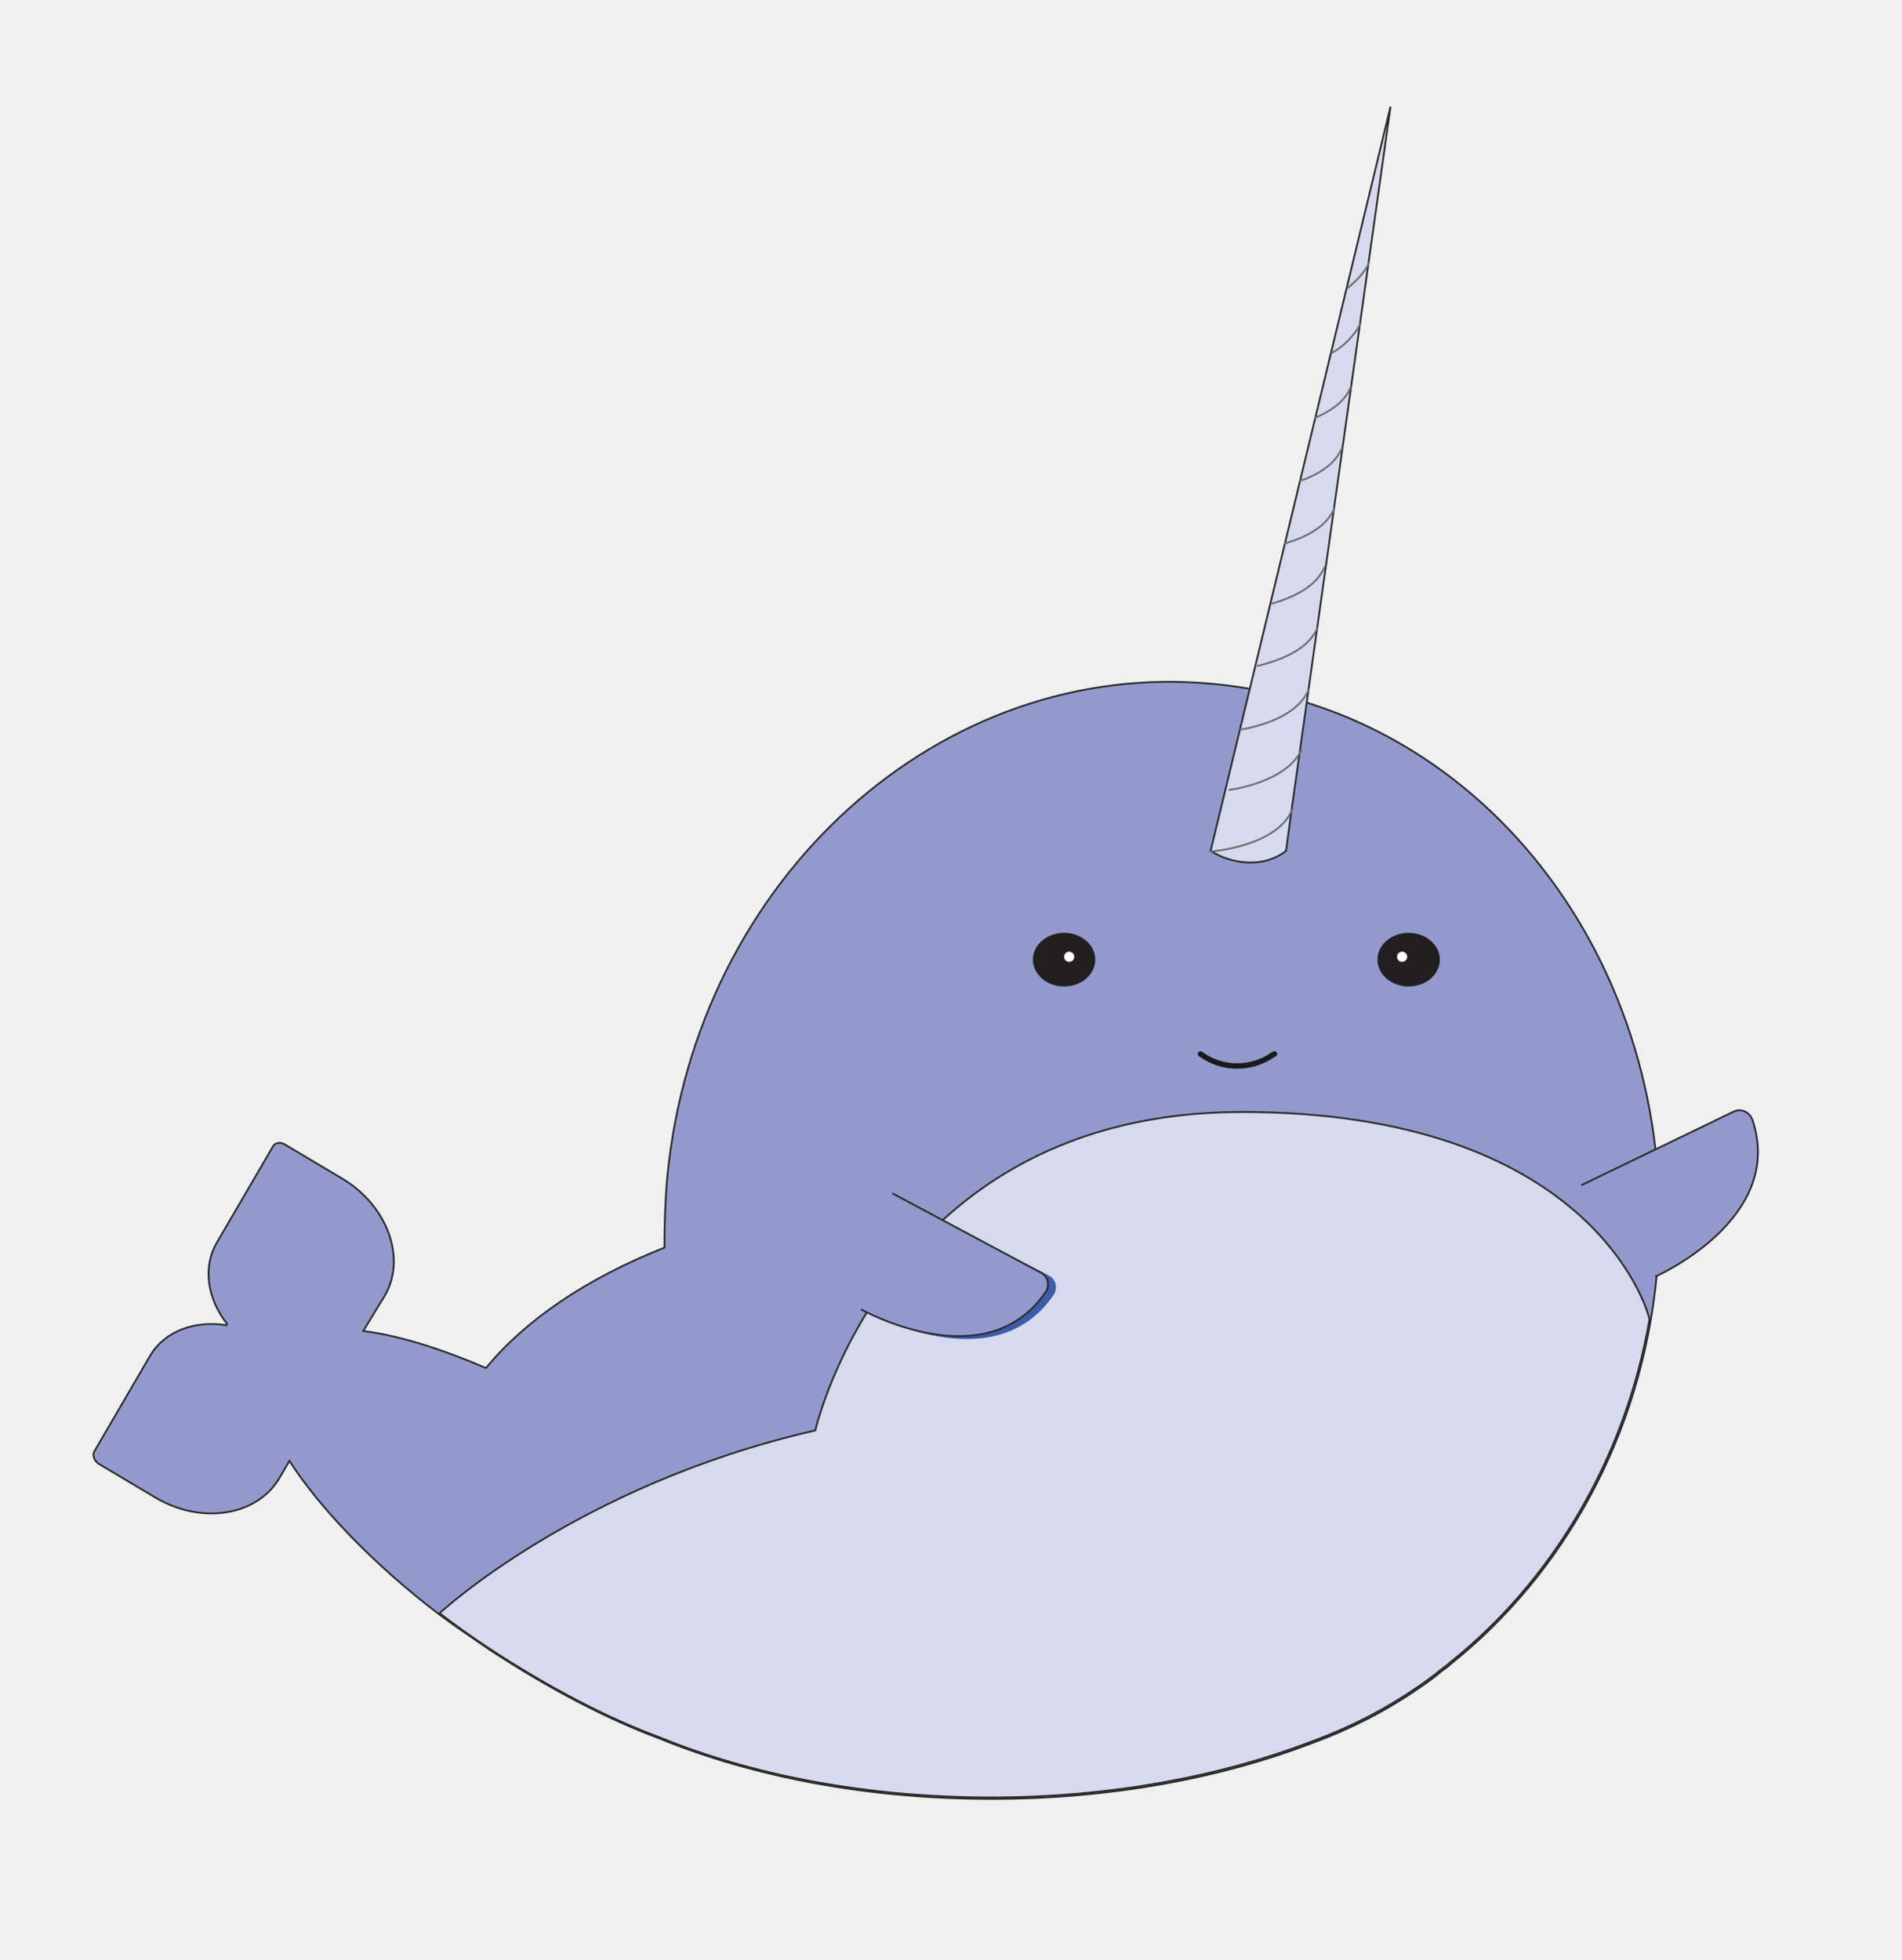
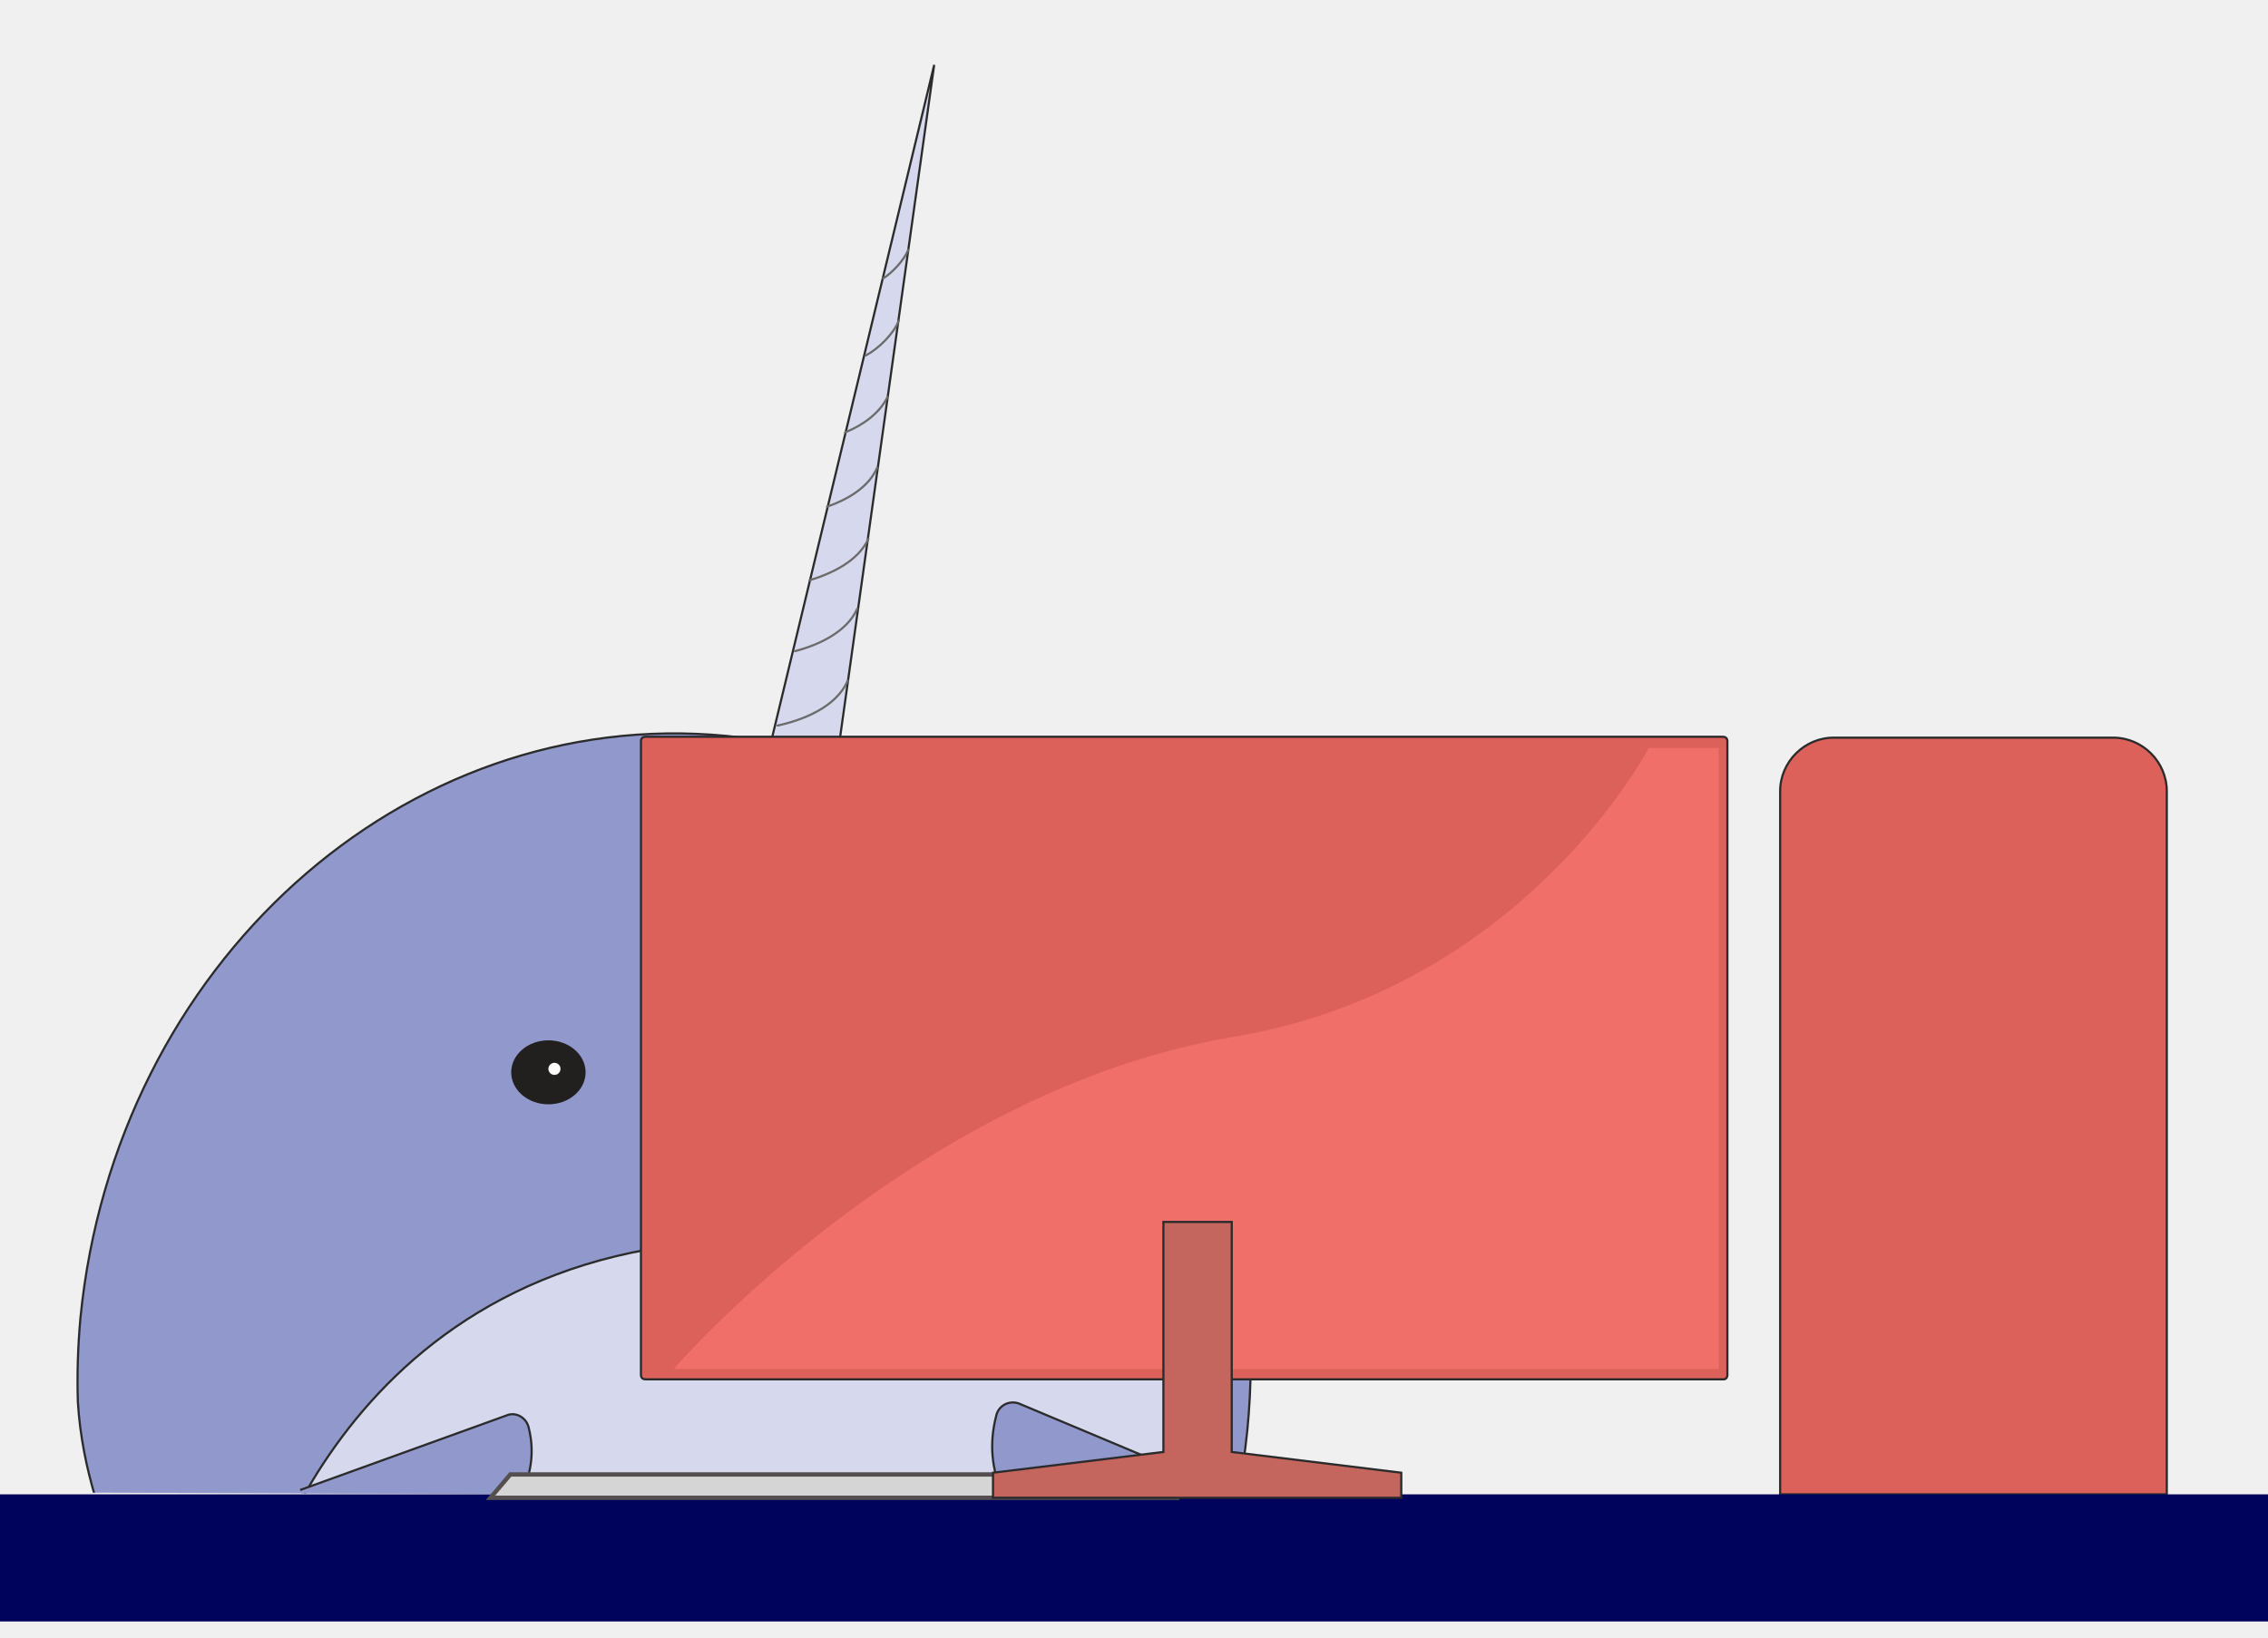
- <svg xmlns="http://www.w3.org/2000/svg" viewBox="0 0 262.2 270.1">
-   <style>.a{fill:#929acd;stroke:#2b2c2b;stroke-width:.25;stroke-miterlimit:10}.b{fill:#231f20}.c{fill:#fff}.d{fill:#d7daee;stroke:#2b2c2b;stroke-width:.25;stroke-miterlimit:10}.e{fill:none;stroke:#1A1A1A;stroke-width:.75;stroke-linecap:round;stroke-linejoin:round;stroke-miterlimit:10}.f{fill:none;stroke:#6b6c6c;stroke-width:.25;stroke-linecap:round;stroke-linejoin:round;stroke-miterlimit:10}</style>
-   <path class="a" d="M167.4 94.3C129.8 90.6 96 121 92 162.2c-.3 3.3-.4 6.6-.4 9.8-10.6 4.2-19.1 9.9-24.6 16.6-6.3-2.7-12.1-4.5-16.9-5.1l.1-.2 2-3.3.8-1.3c3.1-5.2.4-12.5-5.8-16.2l-7.9-4.7c-.6-.4-1.4-.3-1.7.3l-7.7 13.2c-2 3.4-1.3 7.8 1.4 11.2l-.1.2c-4.3-.7-8.5.8-10.5 4.2L13 200.1c-.3.5 0 1.3.6 1.7l7.9 4.7c6.3 3.7 13.9 2.5 17-2.7l1.4-2.4c4.1 6.4 11.6 14.3 20.7 21.2 2.4 1.8 4.4 3.1 7 4.9 8.1 5.3 16.1 9.5 23.4 12.2 12.7 5.2 28.5 8.3 45.7 8.3 16.5 0 31.7-2.9 44.2-7.7 5.2-1.9 10.1-4.4 14.6-7.5.9-.6 1.7-1.2 2.5-1.8.2-.2.4-.3.6-.5.5-.4 1-.7 1.4-1.1 15.4-12.3 26.3-31.4 28.4-53.6 3.9-41.5-23.3-77.9-61-81.5z" />
-   <ellipse class="b" cx="146.7" cy="132.3" rx="4.3" ry="3.7" />
-   <circle class="c" cx="147.4" cy="131.9" r=".7" />
-   <ellipse class="b" cx="194.2" cy="132.3" rx="4.3" ry="3.7" />
-   <circle class="c" cx="193.3" cy="131.9" r=".7" />
-   <path class="d" d="M171.2 153.3c-48.9 0-58.8 43.9-58.8 43.9-32.8 7.5-51.8 25.2-51.8 25.2 2.2 1.7 4.5 3.3 6.9 4.9 8.1 5.3 16.1 9.5 23.4 12.2 12.7 5.2 28.5 8.3 45.7 8.3 16.5 0 31.7-2.9 44.2-7.7 5.2-1.9 10.1-4.4 14.6-7.5.9-.6 1.7-1.2 2.5-1.8.2-.2.4-.3.6-.5.5-.4 1-.7 1.4-1.1 13.9-11.1 24.1-27.8 27.5-47.3-.3-1.7-8.4-28.6-56.2-28.6z" />
-   <path class="e" d="M165.5 145.3c3 2.2 7 2.2 10 .1l.2-.1" />
-   <path fill="#3c5caa" d="M119.8 180.9s17.1 9.7 25.4-2.3c.7-1 .4-2.3-.7-2.8l-19.5-10" />
-   <path class="d" d="M191.7 14.7L178 112.1l-.7 5.2c-2.9 2.3-7 1.9-9.9.3l-.5-.3 24.8-102.6z" />
-   <path class="f" d="M166.9 117.4s9.1-.7 11.2-5.7m-8.6-2.8c2.6-.4 8.2-1.8 9.9-5.5m-8.4-2.8c2.8-.5 7.9-1.9 9.4-5.5m-7-3.3c2.8-.7 6.9-2.1 8.2-5.2m-6.2-3.4c2.7-.8 6-2.2 7.2-5m-5.4-3.3c2.7-.8 5.7-2.2 6.8-4.9m-4.8-3.7c2.4-.8 4.8-2.2 5.8-4.5m-3.7-4.2c2.1-.9 4.1-2.2 4.9-4.2m-2.5-4.8c1.5-.8 3.2-2.5 3.9-4.1m1.1-8.2c-.5 1.2-1.9 2.6-2.9 3.4" />
-   <path class="a" d="M118.7 180.5s17.1 9.7 25.4-2.3c.7-1 .4-2.3-.7-2.8L123 164.5M228.2 176s18-7.9 13.4-21.6c-.4-1.1-1.6-1.7-2.7-1.1L218 163.4" />
+ <svg xmlns="http://www.w3.org/2000/svg" xmlns:xlink="http://www.w3.org/1999/xlink" viewBox="0 0 262.2 189.4">
+   <style>.st0{fill:#4046DD;} .st1{opacity:0.9;fill:#18186D;} .st2{fill:#9198CC;stroke:#2B2B2B;stroke-width:0.25;stroke-miterlimit:10;} .st3{fill:#221F1F;} .st4{fill:#FFFFFF;} .st5{fill:#D6D9ED;stroke:#2B2B2B;stroke-width:0.25;stroke-miterlimit:10;} .st6{fill:none;stroke:#1A1A1A;stroke-width:0.75;stroke-linecap:round;stroke-linejoin:round;stroke-miterlimit:10;} .st7{fill:#262626;} .st8{fill:#CECECD;stroke:#231F20;stroke-miterlimit:10;} .st9{fill:#20242B;} .st10{fill:#7C5E2A;} .st11{clip-path:url(#SVGID_2_);fill:#9198CC;stroke:#2B2B2B;stroke-width:0.25;stroke-miterlimit:10;} .st12{clip-path:url(#SVGID_2_);fill:#221F1F;} .st13{clip-path:url(#SVGID_2_);fill:#FFFFFF;} .st14{clip-path:url(#SVGID_2_);fill:#D6D9ED;stroke:#2B2B2B;stroke-width:0.25;stroke-miterlimit:10;} .st15{clip-path:url(#SVGID_2_);fill:none;stroke:#1A1A1A;stroke-width:0.75;stroke-linecap:round;stroke-linejoin:round;stroke-miterlimit:10;} .st16{clip-path:url(#SVGID_2_);} .st17{fill:none;stroke:#6B6B6B;stroke-width:0.25;stroke-linecap:round;stroke-linejoin:round;stroke-miterlimit:10;} .st18{clip-path:url(#SVGID_2_);fill:none;} .st19{clip-path:url(#SVGID_2_);fill:none;stroke:#505680;stroke-width:0.25;stroke-miterlimit:10;} .st20{clip-path:url(#SVGID_2_);fill:#E5EBF1;stroke:#505680;stroke-width:0.25;stroke-miterlimit:10;} .st21{fill:#DD615B;stroke:#2B2B2B;stroke-width:0.25;stroke-miterlimit:10;} .st22{clip-path:url(#SVGID_4_);} .st23{fill:#00035B;} .st24{fill:#D5D5D5;stroke:#55504F;stroke-width:0.5;stroke-miterlimit:10;} .st25{fill:#F16F69;} .st26{fill:#C5665E;stroke:#2B2B2B;stroke-width:0.25;stroke-miterlimit:10;} .st27{fill:#3B5CA9;} .st28{fill:#FFFFFF;stroke:#2B2B2B;stroke-width:0.25;stroke-miterlimit:10;} .st29{fill:#8F8EB2;} .st30{fill:#D6D9ED;} .st31{fill:#231F20;} .st32{fill:#505680;} .st33{fill:#F6F7F7;stroke:#231F20;stroke-width:0.25;stroke-miterlimit:10;} .st34{fill:#3F458A;} .st35{fill:#AAACAF;} .st36{fill:#626366;} .st37{fill:#9198CC;stroke:#2B2B2B;stroke-width:0.25;stroke-linecap:round;stroke-linejoin:round;stroke-miterlimit:10;} .st38{fill:none;stroke:#2B2B2B;stroke-width:0.25;stroke-miterlimit:10;} .st39{fill:#00A386;stroke:#2B2B2B;stroke-width:0.25;stroke-miterlimit:10;} .st40{fill:#854185;stroke:#2B2B2B;stroke-width:0.25;stroke-miterlimit:10;} .st41{fill:#BF4041;stroke:#2B2B2B;stroke-width:0.25;stroke-miterlimit:10;} .st42{fill:#CCCBCB;} .st43{fill:#4D4E4E;stroke:#4D4E4E;stroke-miterlimit:10;} .st44{fill:#E6E6E5;} .st45{fill:none;stroke:#231F20;stroke-width:3;stroke-miterlimit:10;} .st46{fill:#231F20;stroke:#231F20;stroke-miterlimit:10;} .st47{fill:#F2F2F2;stroke:#231F20;stroke-width:3;stroke-miterlimit:10;} .st48{fill:none;} .st49{fill:#666667;stroke:#000000;stroke-miterlimit:10;} .st50{fill:none;stroke:#231F20;stroke-miterlimit:10;} .st51{fill:#BF4041;} .st52{fill:#EE8322;} .st53{fill:none;stroke:#000000;stroke-miterlimit:10;} .st54{fill:#333333;} .st55{fill:#F7E8CE;stroke:#2B2B2B;stroke-width:0.25;stroke-miterlimit:10;} .st56{stroke:#231F20;stroke-width:3;stroke-miterlimit:10;} .st57{fill:#4898D3;stroke:#2B2B2B;stroke-width:0.25;stroke-miterlimit:10;} .st58{clip-path:url(#SVGID_6_);} .st59{fill:#BA9066;stroke:#2B2B2B;stroke-width:0.25;stroke-miterlimit:10;} .st60{fill:#2B2B2B;stroke:#BA9066;stroke-width:0.25;stroke-miterlimit:10;} .st61{fill:#2D28A1;} .st62{fill:#EA664F;} .st63{fill:#EA5238;} .st64{fill:#D43E2B;} .st65{fill:#D33E2A;}</style>
+   <g id="Layer_1">
+     <defs>
+       <path id="SVGID_3_" d="M193.9 173.2l-185.6-.6L9.8-29.7h184.1z" />
+     </defs>
+     <clipPath id="SVGID_2_">
+       <use xlink:href="#SVGID_3_" overflow="visible" />
+     </clipPath>
+     <g class="st16">
+       <path class="st2" d="M84 85.1c-37.3-3.6-70.7 26.5-74.7 67.3-.3 3.3-.4 6.5-.3 9.7 1 16.4 10.6 25.2 5.2 31.8L0 191.5c-6.2-2.7-27.3-17.4-32.1-18.1l.1-.2 1.9-3.3.8-1.3c3-5.1.4-12.4-5.8-16l-7.8-4.6c-.6-.4-1.4-.3-1.7.3l-7.7 13c-2 3.4-1.3 7.7 1.4 11.1l-.1.2c-4.3-.7-8.4.8-10.4 4.1l-7.7 13c-.3.5 0 1.3.6 1.6l7.8 4.6c6.2 3.7 13.8 2.5 16.8-2.7l1.4-2.4c4 6.3 11.5 14.1 20.5 21 2.4 1.8 4.3 3.1 7 4.8 8 5.3 16 9.4 23.1 12.1 12.6 5.2 28.3 8.2 45.2 8.2 16.3 0 31.4-2.8 43.7-7.7 5.1-1.9 10-4.3 14.5-7.4.9-.6 1.7-1.1 2.5-1.7.2-.2.4-.3.6-.5.5-.4.9-.7 1.4-1.1 15.3-12.2 26-31.1 28.2-53.1 4-40.6-23-76.6-60.2-80.3z" />
+       <ellipse class="st3" cx="63.4" cy="124" rx="4.3" ry="3.7" />
+       <ellipse class="st3" cx="110.5" cy="124" rx="4.3" ry="3.7" />
+       <circle class="st4" cx="64.1" cy="123.6" r=".7" />
+       <circle class="st4" cx="109.6" cy="123.6" r=".7" />
+       <path class="st5" d="M87.6 143.4c-48.4 0-58.2 43.4-58.2 43.4-32.5 7.4-51.3 25-51.3 25 2.2 1.6 4.4 3.3 6.8 4.8 8 5.3 16 9.4 23.1 12.1 12.6 5.2 28.3 8.2 45.2 8.2 16.3 0 31.4-2.8 43.7-7.7 5.1-1.9 10-4.3 14.5-7.4.9-.6 1.7-1.1 2.5-1.7.2-.2.4-.3.6-.5.5-.4.9-.7 1.4-1.1 13.8-11 23.9-27.5 27.3-46.8-.3-1.6-8.3-28.3-55.6-28.3z" />
+       <path class="st6" d="M82.1 136.8c2.9 2.2 6.9 2.2 9.9.1l.2-.1" />
+       <path class="st5" d="M108 7.5L94.5 104l-.7 5.2c-2.9 2.3-7 1.9-9.8.3l-.5-.3L108 7.5z" />
+       <path class="st17" d="M83.5 109.2s9-.7 11.1-5.7M86 100.8c2.6-.4 8.2-1.7 9.8-5.5M87.5 92.6c2.7-.5 7.8-1.9 9.3-5.4M89.9 83.9c2.8-.6 6.8-2.1 8.1-5.2M91.9 75.3c2.7-.7 6-2.2 7.2-4.9M93.6 67.1c2.6-.8 5.6-2.2 6.8-4.8M95.6 58.6c2.3-.8 4.8-2.2 5.8-4.5M97.7 50c2-.8 4-2.2 4.9-4.1M100.1 41.1c1.5-.8 3.2-2.5 3.8-4M105 28.9c-.5 1.2-1.8 2.6-2.9 3.3" />
+       <path class="st2" d="M40.4 187.1s24.3-8.2 20.7-22.1c-.3-1.1-1.5-1.8-2.6-1.3l-23.8 8.6M129.7 184.2s-18.2-6.7-14.5-20.6c.3-1.1 1.5-1.7 2.6-1.3l21.2 8.9" />
+     </g>
+     <path class="st21" d="M250.6 172.8h-44.8V91.5c0-3.4 2.8-6.2 6.2-6.2h32.3c3.4 0 6.2 2.8 6.2 6.2v81.3z" />
+     <path class="st23" d="M-.3 172.8h262.9v14.7H-.3z" />
+     <path class="st24" d="M136.1 170.5H59l-2.3 2.7h79.4z" />
+     <path class="st21" d="M199.3 159.5H74.6c-.3 0-.5-.2-.5-.5V85.7c0-.3.2-.5.5-.5h124.6c.3 0 .5.2.5.5V159c0 .3-.2.5-.4.5z" />
+     <path class="st25" d="M198.8 86.5h-8.2s-14.4 27.8-48 33.4c-37 6.2-64.7 38.4-64.7 38.4h120.8V86.5z" />
+     <path class="st26" d="M142.4 167.9v-26.6h-7.9v26.6l-19.7 2.4v2.9H162v-2.9z" />
+   </g>
</svg>
